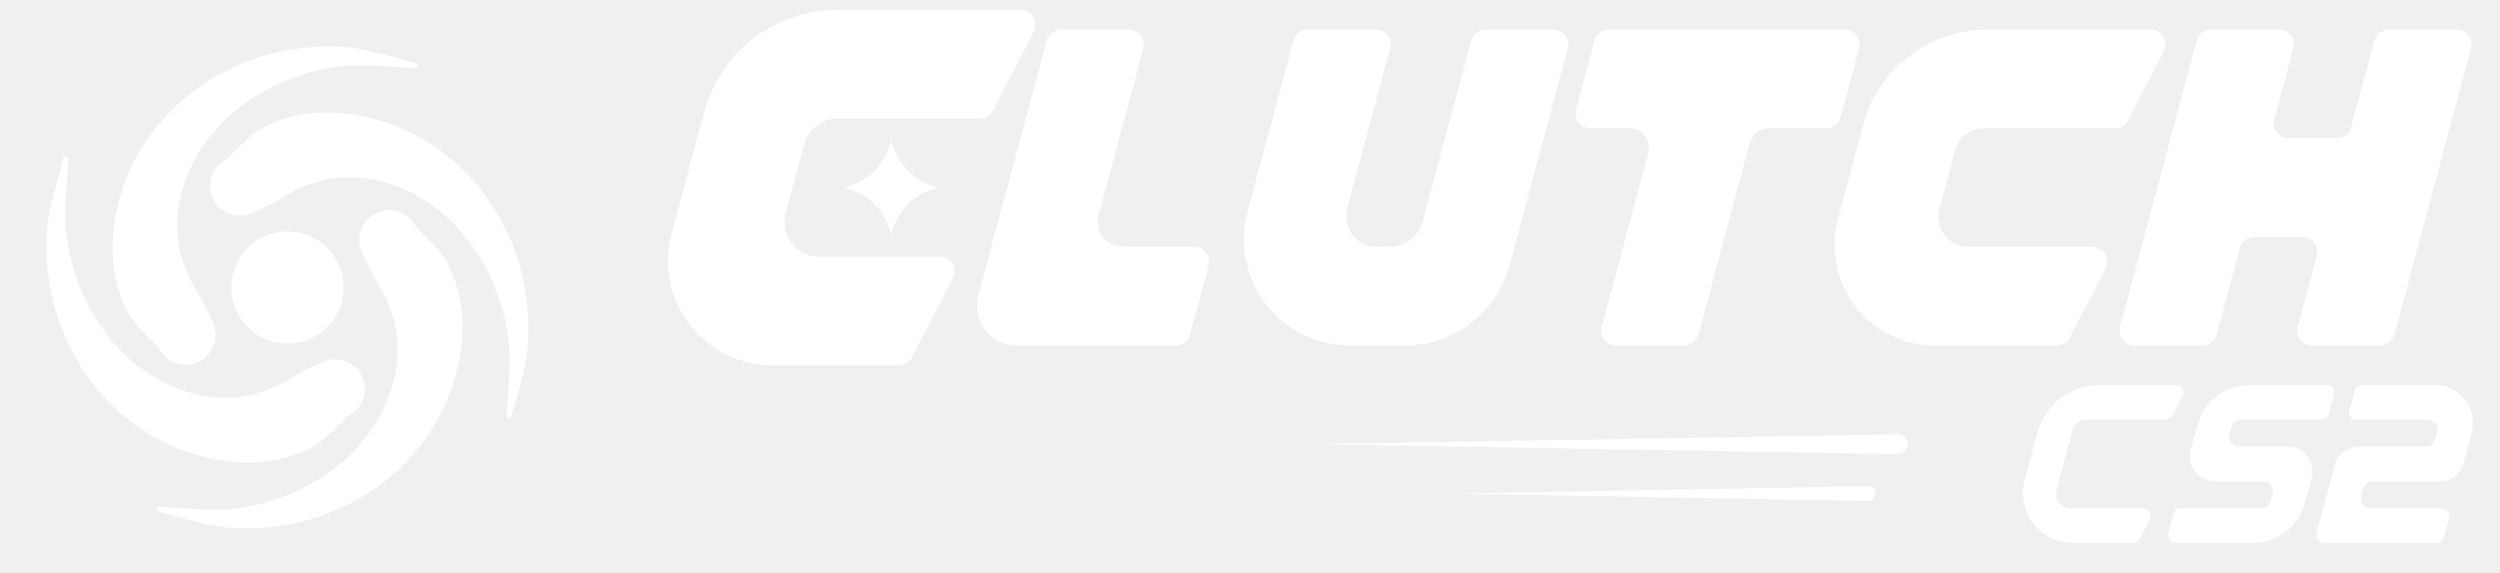
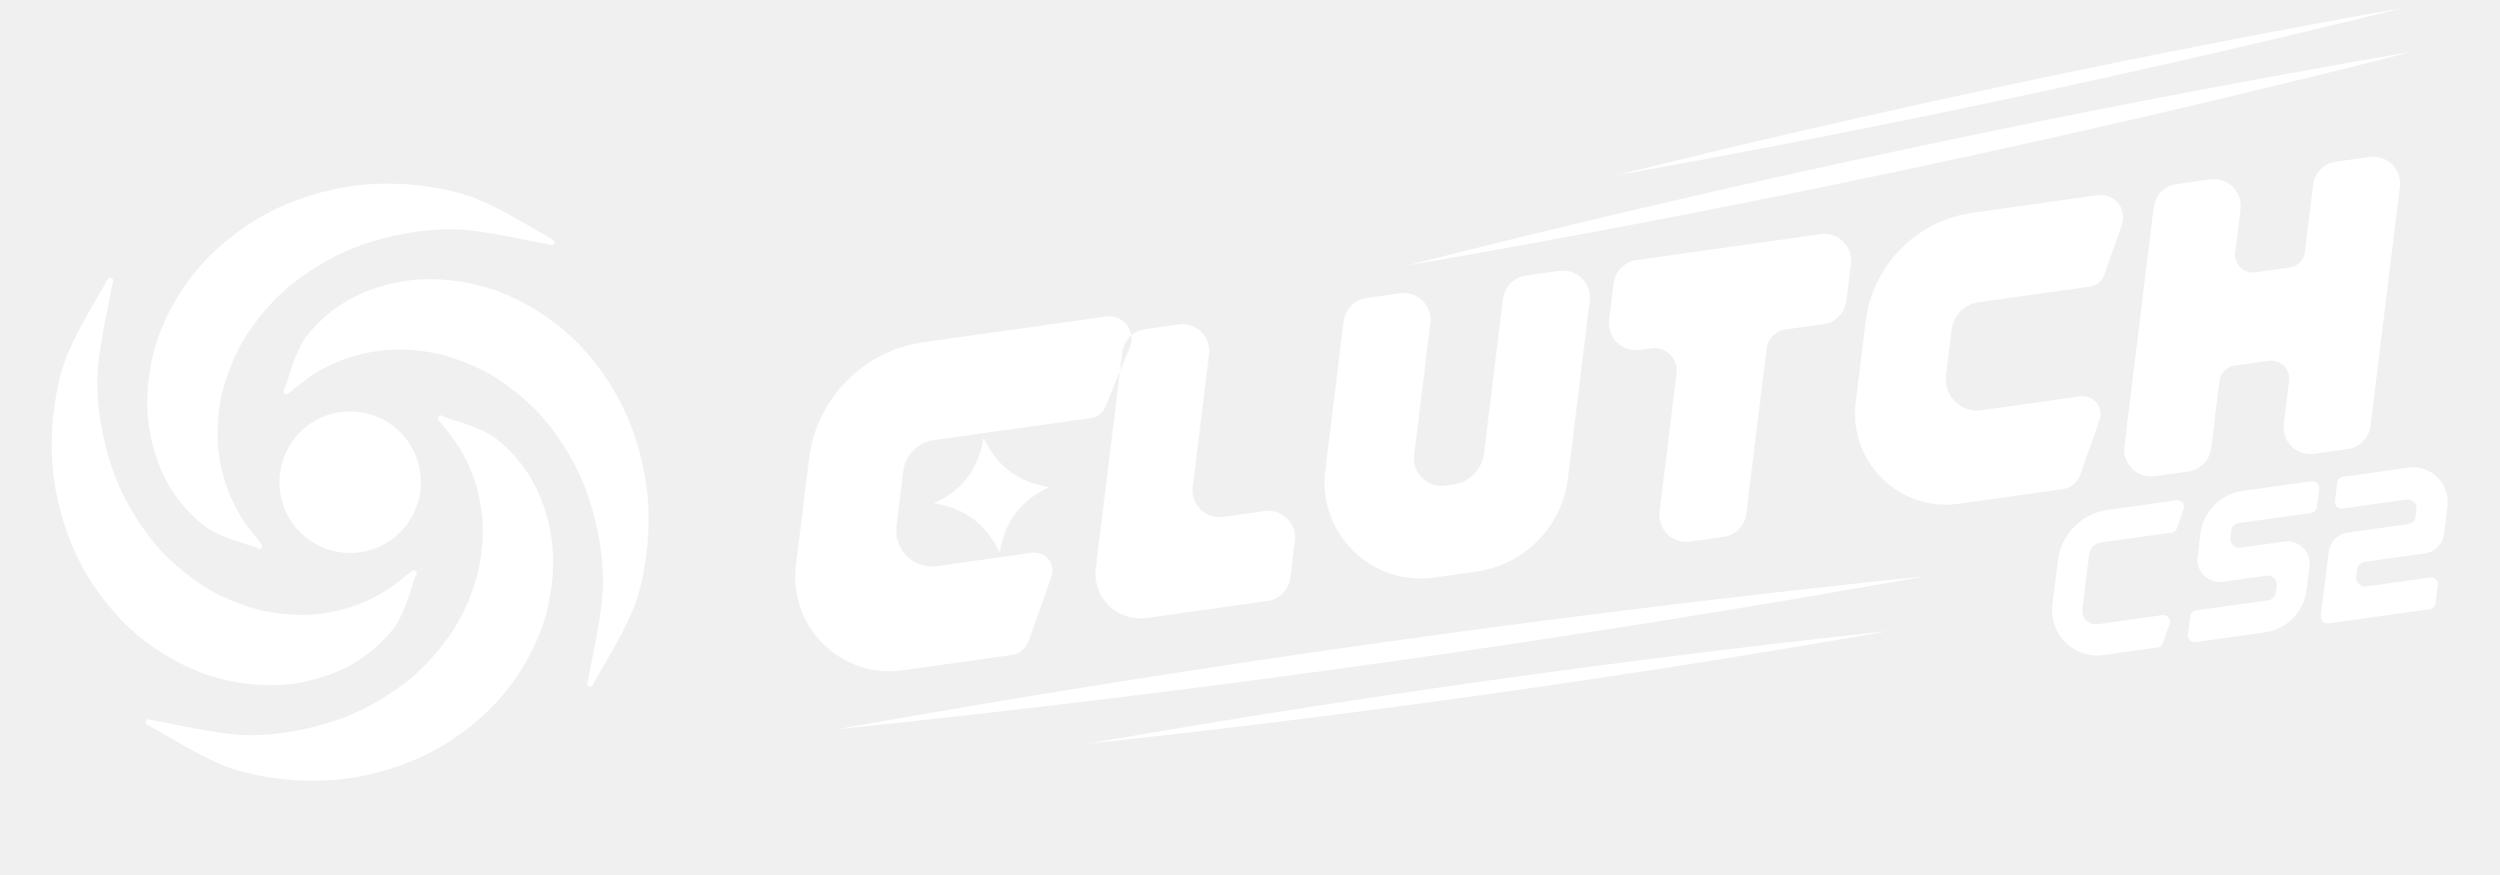
- <svg xmlns="http://www.w3.org/2000/svg" viewBox="0 -12 1013 232" width="1013" height="232" role="img" aria-labelledby="title">
-   <g id="symbol" transform="translate(0 -12) scale(0.91)">
-     <path fill="#FFFFFF" d="M94.77 143.5A13.33 13.33 0 0 1 70.6 154.77C68.32 152.16 60.27 145.21 56.92 139.12C53.57 133.02 51.38 125.52 50.5 118.18C49.62 110.84 50.12 102.79 51.65 95.07C53.18 87.34 55.83 79.23 59.7 71.81C63.58 64.4 68.72 56.93 74.89 50.57C81.06 44.21 88.56 38.2 96.73 33.63C104.9 29.06 114.31 25.26 123.93 23.16C133.55 21.06 144.17 20.19 154.45 21.03C164.73 21.88 180.41 27.03 185.6 28.23A1.2 1.2 0 0 1 184.4 30.31C179.06 30.16 162.38 28.24 152.39 29.37C142.4 30.51 132.78 33.47 124.47 37.11C116.17 40.75 108.69 45.87 102.56 51.23C96.43 56.59 91.45 63.03 87.72 69.27C83.99 75.51 81.58 82.36 80.17 88.65C78.77 94.94 78.7 101.37 79.3 106.99C79.9 112.62 81.97 117.91 83.78 122.4C85.59 126.88 88.34 130.4 90.17 133.92C92 137.43 94 141.9 94.77 143.5ZM161.23 112.5A13.33 13.33 0 0 1 185.4 101.23C187.68 103.84 195.73 110.79 199.08 116.88C202.43 122.98 204.62 130.48 205.5 137.82C206.38 145.16 205.88 153.21 204.35 160.93C202.82 168.66 200.17 176.77 196.3 184.19C192.42 191.6 187.28 199.07 181.11 205.43C174.94 211.79 167.44 217.8 159.27 222.37C151.1 226.94 141.69 230.74 132.07 232.84C122.45 234.94 111.83 235.81 101.55 234.97C91.27 234.12 75.59 228.97 70.4 227.77A1.2 1.2 0 0 1 71.6 225.69C76.94 225.84 93.62 227.76 103.61 226.63C113.6 225.49 123.22 222.53 131.53 218.89C139.83 215.25 147.31 210.13 153.44 204.77C159.57 199.41 164.55 192.97 168.28 186.73C172.01 180.49 174.42 173.64 175.83 167.35C177.23 161.06 177.3 154.63 176.7 149.01C176.1 143.38 174.03 138.09 172.22 133.6C170.41 129.12 167.66 125.6 165.83 122.08C164 118.57 162 114.1 161.23 112.5Z" />
-     <path fill="#FFFFFF" d="M112.5 94.77A13.33 13.33 0 0 1 101.23 70.6C103.84 68.32 110.79 60.27 116.88 56.92C122.98 53.57 130.48 51.38 137.82 50.5C145.16 49.62 153.21 50.12 160.93 51.65C168.66 53.18 176.77 55.83 184.19 59.7C191.6 63.58 199.07 68.72 205.43 74.89C211.79 81.06 217.8 88.56 222.37 96.73C226.94 104.9 230.74 114.31 232.84 123.93C234.94 133.55 235.81 144.17 234.97 154.45C234.12 164.73 228.97 180.41 227.77 185.6A1.2 1.2 0 0 1 225.69 184.4C225.84 179.06 227.76 162.38 226.63 152.39C225.49 142.4 222.53 132.78 218.89 124.47C215.25 116.17 210.13 108.69 204.77 102.56C199.41 96.43 192.97 91.45 186.73 87.72C180.49 83.99 173.64 81.58 167.35 80.17C161.06 78.77 154.63 78.7 149.01 79.3C143.38 79.9 138.09 81.97 133.6 83.78C129.12 85.59 125.6 88.34 122.08 90.17C118.57 92 114.1 94 112.5 94.77ZM143.5 161.23A13.33 13.33 0 0 1 154.77 185.4C152.16 187.68 145.21 195.73 139.12 199.08C133.02 202.43 125.52 204.62 118.18 205.5C110.84 206.38 102.79 205.88 95.07 204.35C87.34 202.82 79.23 200.17 71.81 196.3C64.4 192.42 56.93 187.28 50.57 181.11C44.21 174.94 38.2 167.44 33.63 159.27C29.06 151.1 25.26 141.69 23.16 132.07C21.06 122.45 20.19 111.83 21.03 101.55C21.88 91.27 27.03 75.59 28.23 70.4A1.2 1.2 0 0 1 30.31 71.6C30.16 76.94 28.24 93.62 29.37 103.61C30.51 113.6 33.47 123.22 37.11 131.53C40.75 139.83 45.87 147.31 51.23 153.44C56.59 159.57 63.03 164.55 69.27 168.28C75.51 172.01 82.36 174.42 88.65 175.83C94.94 177.23 101.37 177.3 106.99 176.7C112.62 176.1 117.91 174.03 122.4 172.22C126.88 170.41 130.4 167.66 133.92 165.83C137.43 164 141.9 162 143.5 161.23Z" />
-     <circle id="dot" cx="128" cy="128" r="25" fill="#FFFFFF" />
+ <svg xmlns="http://www.w3.org/2000/svg" viewBox="-338 -122 1118 391" width="1118" height="391" role="img" aria-labelledby="title">
+   <g id="symbol" transform="translate(-326 -51) scale(1.13)">
+     <path fill="#FFFFFF" d="M92.94 152.55A1.2 1.2 0 0 1 90.97 153.93C87.52 152.49 76.36 149.96 70.26 145.29C64.17 140.61 58.17 133.61 54.41 125.86C50.64 118.11 47.94 108.32 47.68 98.76C47.41 89.21 49.01 78.25 52.8 68.54C56.59 58.83 62.74 48.62 70.44 40.48C78.13 32.33 88.24 24.73 98.97 19.68C109.71 14.62 122.49 11.05 134.86 10.13C147.24 9.21 160.96 10.5 173.22 14.16C185.49 17.82 202.6 29.1 208.48 32.09A1.2 1.2 0 0 1 206.93 33.93C200.41 32.92 180.02 27.9 167.78 27.88C155.53 27.86 143.68 30.38 133.49 33.78C123.3 37.18 114.16 42.63 106.64 48.29C99.12 53.95 93.07 60.99 88.36 67.73C83.65 74.48 80.53 81.91 78.39 88.77C76.25 95.63 75.56 102.6 75.51 108.9C75.46 115.19 76.61 121.19 78.09 126.55C79.57 131.91 81.93 136.72 84.4 141.05C86.88 145.39 91.52 150.63 92.94 152.55ZM163.06 103.45A1.2 1.2 0 0 1 165.03 102.07C168.48 103.51 179.64 106.04 185.74 110.71C191.83 115.39 197.83 122.39 201.59 130.14C205.36 137.89 208.06 147.68 208.32 157.24C208.59 166.79 206.99 177.75 203.2 187.46C199.41 197.17 193.26 207.38 185.56 215.52C177.87 223.67 167.76 231.27 157.03 236.32C146.29 241.38 133.51 244.95 121.14 245.87C108.76 246.79 95.04 245.5 82.78 241.84C70.51 238.18 53.4 226.9 47.52 223.91A1.2 1.2 0 0 1 49.07 222.07C55.59 223.08 75.98 228.1 88.22 228.12C100.47 228.14 112.32 225.62 122.51 222.22C132.7 218.82 141.84 213.37 149.36 207.71C156.88 202.05 162.93 195.01 167.64 188.27C172.35 181.52 175.47 174.09 177.61 167.23C179.75 160.37 180.44 153.4 180.49 147.1C180.54 140.81 179.39 134.81 177.91 129.45C176.43 124.09 174.07 119.28 171.6 114.95C169.12 110.61 164.48 105.37 163.06 103.45Z" />
+     <path fill="#FFFFFF" d="M103.45 92.94A1.2 1.2 0 0 1 102.07 90.97C103.51 87.52 106.04 76.36 110.71 70.26C115.39 64.17 122.39 58.17 130.14 54.41C137.89 50.64 147.68 47.94 157.24 47.68C166.79 47.41 177.75 49.01 187.46 52.8C197.17 56.59 207.38 62.74 215.52 70.44C223.67 78.13 231.27 88.24 236.32 98.97C241.38 109.71 244.95 122.49 245.87 134.86C246.79 147.24 245.5 160.96 241.84 173.22C238.18 185.49 226.9 202.6 223.91 208.48A1.2 1.2 0 0 1 222.07 206.93C223.08 200.41 228.1 180.02 228.12 167.78C228.14 155.53 225.62 143.68 222.22 133.49C218.82 123.3 213.37 114.16 207.71 106.64C202.05 99.12 195.01 93.07 188.27 88.36C181.52 83.65 174.09 80.53 167.23 78.39C160.37 76.25 153.4 75.56 147.1 75.51C140.81 75.46 134.81 76.61 129.45 78.09C124.09 79.57 119.28 81.93 114.95 84.4C110.61 86.88 105.37 91.52 103.45 92.94ZM152.55 163.06A1.2 1.2 0 0 1 153.93 165.03C152.49 168.48 149.96 179.64 145.29 185.74C140.61 191.83 133.61 197.83 125.86 201.59C118.11 205.36 108.32 208.06 98.76 208.32C89.21 208.59 78.25 206.99 68.54 203.2C58.83 199.41 48.62 193.26 40.48 185.56C32.33 177.87 24.73 167.76 19.68 157.03C14.62 146.29 11.05 133.51 10.13 121.14C9.21 108.76 10.5 95.04 14.16 82.78C17.82 70.51 29.1 53.4 32.09 47.52A1.2 1.2 0 0 1 33.93 49.07C32.92 55.59 27.9 75.98 27.88 88.22C27.86 100.47 30.38 112.32 33.78 122.51C37.18 132.7 42.63 141.84 48.29 149.36C53.95 156.88 60.99 162.93 67.73 167.64C74.48 172.35 81.91 175.47 88.77 177.61C95.63 179.75 102.6 180.44 108.9 180.49C115.19 180.54 121.19 179.39 126.55 177.91C131.91 176.43 136.72 174.07 141.05 171.6C145.39 169.12 150.63 164.48 152.55 163.06Z" />
+     <circle id="dot" cx="128" cy="128" r="28" fill="#FFFFFF" />
  </g>
-   <g id="wordmark" transform="translate(260 0)">
-     <path id="clutch" fill="#FFFFFF" d="M158.9 0.76A6 6 0 0 0 153.58 -8L79.41 -8A56 56 0 0 0 25.32 33.51L12.09 82.87A42.2 42.2 0 0 0 52.86 136L104.21 136A6 6 0 0 0 109.53 132.76L126.11 100.76A6 6 0 0 0 120.78 92L71.89 92A14 14 0 0 1 58.37 74.38L65.87 46.38A14 14 0 0 1 79.39 36L137 36A6 6 0 0 0 142.33 32.76ZM164.11 4.45A6 6 0 0 1 169.9 0L197.48 0A6 6 0 0 1 203.27 7.55L185.09 75.41A10 10 0 0 0 194.75 88L223.9 88A6 6 0 0 1 229.69 95.55L222.19 123.55A6 6 0 0 1 216.4 128L151.85 128A16 16 0 0 1 136.4 107.86ZM264.11 4.45A6 6 0 0 1 269.9 0L297.48 0A6 6 0 0 1 303.27 7.55L285.86 72.55A12.28 12.28 0 0 0 297.72 88L302.98 88A14 14 0 0 0 316.5 77.62L336.11 4.45A6 6 0 0 1 341.9 0L369.48 0A6 6 0 0 1 375.27 7.55L351.74 95.39A44 44 0 0 1 309.24 128L287 128A42.97 42.97 0 0 1 245.49 73.91ZM386.11 4.45A6 6 0 0 1 391.9 0L487.48 0A6 6 0 0 1 493.27 7.55L485.77 35.55A6 6 0 0 1 479.98 40L456.72 40A8 8 0 0 0 448.99 45.93L428.19 123.55A6 6 0 0 1 422.4 128L394.82 128A6 6 0 0 1 389.02 120.45L407.88 50.07A8 8 0 0 0 400.15 40L384.4 40A6 6 0 0 1 378.6 32.45ZM616.76 8.76A6 6 0 0 0 611.43 0L545.2 0A52 52 0 0 0 494.97 38.54L484.72 76.81A40.67 40.67 0 0 0 524 128L573.35 128A6 6 0 0 0 578.68 124.76L593.18 96.76A6 6 0 0 0 587.85 88L537.36 88A12 12 0 0 1 525.77 72.89L532.2 48.89A12 12 0 0 1 543.79 40L596.93 40A6 6 0 0 0 602.26 36.76ZM630.11 4.45A6 6 0 0 1 635.9 0L663.48 0A6 6 0 0 1 669.27 7.55L661.53 36.45A6 6 0 0 0 667.33 44L686.9 44A6 6 0 0 0 692.7 39.55L702.11 4.45A6 6 0 0 1 707.9 0L735.48 0A6 6 0 0 1 741.27 7.55L710.19 123.55A6 6 0 0 1 704.4 128L676.82 128A6 6 0 0 1 671.02 120.45L678.77 91.55A6 6 0 0 0 672.97 84L653.39 84A6 6 0 0 0 647.6 88.45L638.19 123.55A6 6 0 0 1 632.4 128L604.82 128A6 6 0 0 1 599.02 120.45Z" />
-     <path id="cs2" fill="#FFFFFF" d="M624.46 148.38A3 3 0 0 0 621.8 144L590.68 144A26 26 0 0 0 565.57 163.27L560.38 182.64A20.14 20.14 0 0 0 579.83 208L604.26 208A3 3 0 0 0 606.92 206.38L611.07 198.38A3 3 0 0 0 608.4 194L579.16 194A6 6 0 0 1 573.36 186.45L579.79 162.45A6 6 0 0 1 585.59 158L617.66 158A3 3 0 0 0 620.32 156.38ZM685.72 147.78A3 3 0 0 0 682.82 144L651.61 144A22 22 0 0 0 630.36 160.31L627.66 170.41A10 10 0 0 0 637.32 183L657.07 183A4 4 0 0 1 660.93 188.04L660.13 191.04A4 4 0 0 1 656.27 194L623.64 194A3 3 0 0 0 620.74 196.22L618.6 204.22A3 3 0 0 0 621.49 208L652.7 208A22 22 0 0 0 673.95 191.69L676.66 181.59A10 10 0 0 0 667 169L647.25 169A4 4 0 0 1 643.38 163.96L644.19 160.96A4 4 0 0 1 648.05 158L680.68 158A3 3 0 0 0 683.58 155.78ZM694.14 146.22A3 3 0 0 1 697.04 144L726.55 144A15.49 15.49 0 0 1 741.51 163.5L738.27 175.59A10 10 0 0 1 728.61 183L701.35 183A4 4 0 0 0 697.49 185.96L696.69 188.96A4 4 0 0 0 700.55 194L729.43 194A3 3 0 0 1 732.32 197.78L730.18 205.78A3 3 0 0 1 727.28 208L681.49 208A3 3 0 0 1 678.6 204.22L686.05 176.41A10 10 0 0 1 695.71 169L722.97 169A4 4 0 0 0 726.83 166.04L727.63 163.04A4 4 0 0 0 723.77 158L694.89 158A3 3 0 0 1 691.99 154.22Z" />
-     <path id="streaks" fill="#FFFFFF" d="M273 168L509 164A4 4 0 0 1 509 172ZM329 188L497 185A3 3 0 0 1 497 191Z" />
-     <path id="spark" fill="#FFFFFF" d="M101.15 45 Q105.15 60 120.15 64 Q105.15 68 101.15 83 Q97.15 68 82.15 64 Q97.15 60 101.15 45Z" />
+   <g id="wordmark">
+     <g id="tilt" transform="rotate(-8 358 64)">
+       <g>
+         <path id="streaks" fill="#FFFFFF" d="M20 158Q266 149 512 158Q266 167 20 158ZM130 180Q311 174 492 180Q311 186 130 180Z" />
+       </g>
+       <g>
+         <path id="streaks-up" fill="#FFFFFF" transform="rotate(-4 560 -40)" d="M300 -30Q530 -39 760 -30Q530 -21 300 -30ZM400 -50Q580 -56 760 -50Q580 -44 400 -50Z" />
+       </g>
+       <g>
+         <path id="clutch" fill="#FFFFFF" d="M173.62 7.06A10 10 0 0 0 164.99 -8L82.48 -8A60 60 0 0 0 24.53 36.47L12.09 82.87A42.2 42.2 0 0 0 52.86 136L101.77 136A10 10 0 0 0 110.65 130.6L124.6 103.68A8 8 0 0 0 117.49 92L74.5 92A16 16 0 0 1 59.04 71.86L65.47 47.86A16 16 0 0 1 80.93 36L152.07 36A8 8 0 0 0 158.97 32.05ZM169.91 8.89A12 12 0 0 1 181.51 0L196.66 0A12 12 0 0 1 208.25 15.11L192.77 72.89A12 12 0 0 0 204.36 88L223.08 88A12 12 0 0 1 234.67 103.11L230.38 119.11A12 12 0 0 1 218.79 128L164.06 128A20 20 0 0 1 144.75 102.82ZM269.91 8.89A12 12 0 0 1 281.51 0L296.66 0A12 12 0 0 1 308.25 15.11L292.86 72.55A12.28 12.28 0 0 0 304.72 88L308.44 88A16 16 0 0 0 323.9 76.14L341.91 8.89A12 12 0 0 1 353.51 0L368.66 0A12 12 0 0 1 380.25 15.11L359.53 92.42A48 48 0 0 1 313.17 128L294 128A42.97 42.97 0 0 1 252.49 73.91ZM391.91 8.89A12 12 0 0 1 403.51 0L486.66 0A12 12 0 0 1 498.25 15.11L493.96 31.11A12 12 0 0 1 482.37 40L465.25 40A10 10 0 0 0 455.59 47.41L436.38 119.11A12 12 0 0 1 424.79 128L409.64 128A12 12 0 0 1 398.05 112.89L414.21 52.59A10 10 0 0 0 404.55 40L399.22 40A12 12 0 0 1 387.63 24.89ZM620.74 14.6A10 10 0 0 0 611.86 0L555.27 0A56 56 0 0 0 501.18 41.51L491.72 76.81A40.67 40.67 0 0 0 531 128L577.92 128A10 10 0 0 0 586.8 122.6L598.67 99.68A8 8 0 0 0 591.56 88L546.96 88A14 14 0 0 1 533.44 70.38L538.8 50.38A14 14 0 0 1 552.32 40L602.71 40A8 8 0 0 0 609.82 35.68ZM635.91 8.89A12 12 0 0 1 647.51 0L662.66 0A12 12 0 0 1 674.25 15.11L669.21 33.93A8 8 0 0 0 676.93 44L692.37 44A8 8 0 0 0 700.1 38.07L707.91 8.89A12 12 0 0 1 719.51 0L734.66 0A12 12 0 0 1 746.25 15.11L718.38 119.11A12 12 0 0 1 706.79 128L691.64 128A12 12 0 0 1 680.05 112.89L685.09 94.07A8 8 0 0 0 677.36 84L661.93 84A8 8 0 0 0 654.2 89.93L646.38 119.11A12 12 0 0 1 634.79 128L619.64 128A12 12 0 0 1 608.05 112.89Z" />
+       </g>
+       <g>
+         <path id="cs2" fill="#FFFFFF" d="M630.39 144.38A3 3 0 0 0 627.73 140L596.61 140A26 26 0 0 0 571.5 159.27L566.31 178.64A20.14 20.14 0 0 0 585.76 204L610.19 204A3 3 0 0 0 612.85 202.38L617 194.38A3 3 0 0 0 614.33 190L585.08 190A6 6 0 0 1 579.29 182.45L585.72 158.45A6 6 0 0 1 591.51 154L623.59 154A3 3 0 0 0 626.25 152.38ZM691.65 143.78A3 3 0 0 0 688.75 140L657.54 140A22 22 0 0 0 636.29 156.31L633.58 166.41A10 10 0 0 0 643.24 179L663 179A4 4 0 0 1 666.86 184.04L666.06 187.04A4 4 0 0 1 662.19 190L629.57 190A3 3 0 0 0 626.67 192.22L624.52 200.22A3 3 0 0 0 627.42 204L658.63 204A22 22 0 0 0 679.88 187.69L682.59 177.59A10 10 0 0 0 672.93 165L653.18 165A4 4 0 0 1 649.31 159.96L650.12 156.96A4 4 0 0 1 653.98 154L686.61 154A3 3 0 0 0 689.51 151.78ZM700.07 142.22A3 3 0 0 1 702.96 140L732.47 140A15.49 15.49 0 0 1 747.44 159.5L744.2 171.59A10 10 0 0 1 734.54 179L707.28 179A4 4 0 0 0 703.42 181.96L702.61 184.96A4 4 0 0 0 706.48 190L735.35 190A3 3 0 0 1 738.25 193.78L736.11 201.78A3 3 0 0 1 733.21 204L687.42 204A3 3 0 0 1 684.52 200.22L691.98 172.41A10 10 0 0 1 701.64 165L728.89 165A4 4 0 0 0 732.76 162.04L733.56 159.04A4 4 0 0 0 729.7 154L700.82 154A3 3 0 0 1 697.92 150.22Z" />
+       </g>
+       <g>
+         <path id="spark" fill="#FFFFFF" d="M103.15 38 Q109.15 58 129.15 64 Q109.15 70 103.15 90 Q97.15 70 77.15 64 Q97.15 58 103.15 38Z" />
+       </g>
+     </g>
  </g>
</svg>
